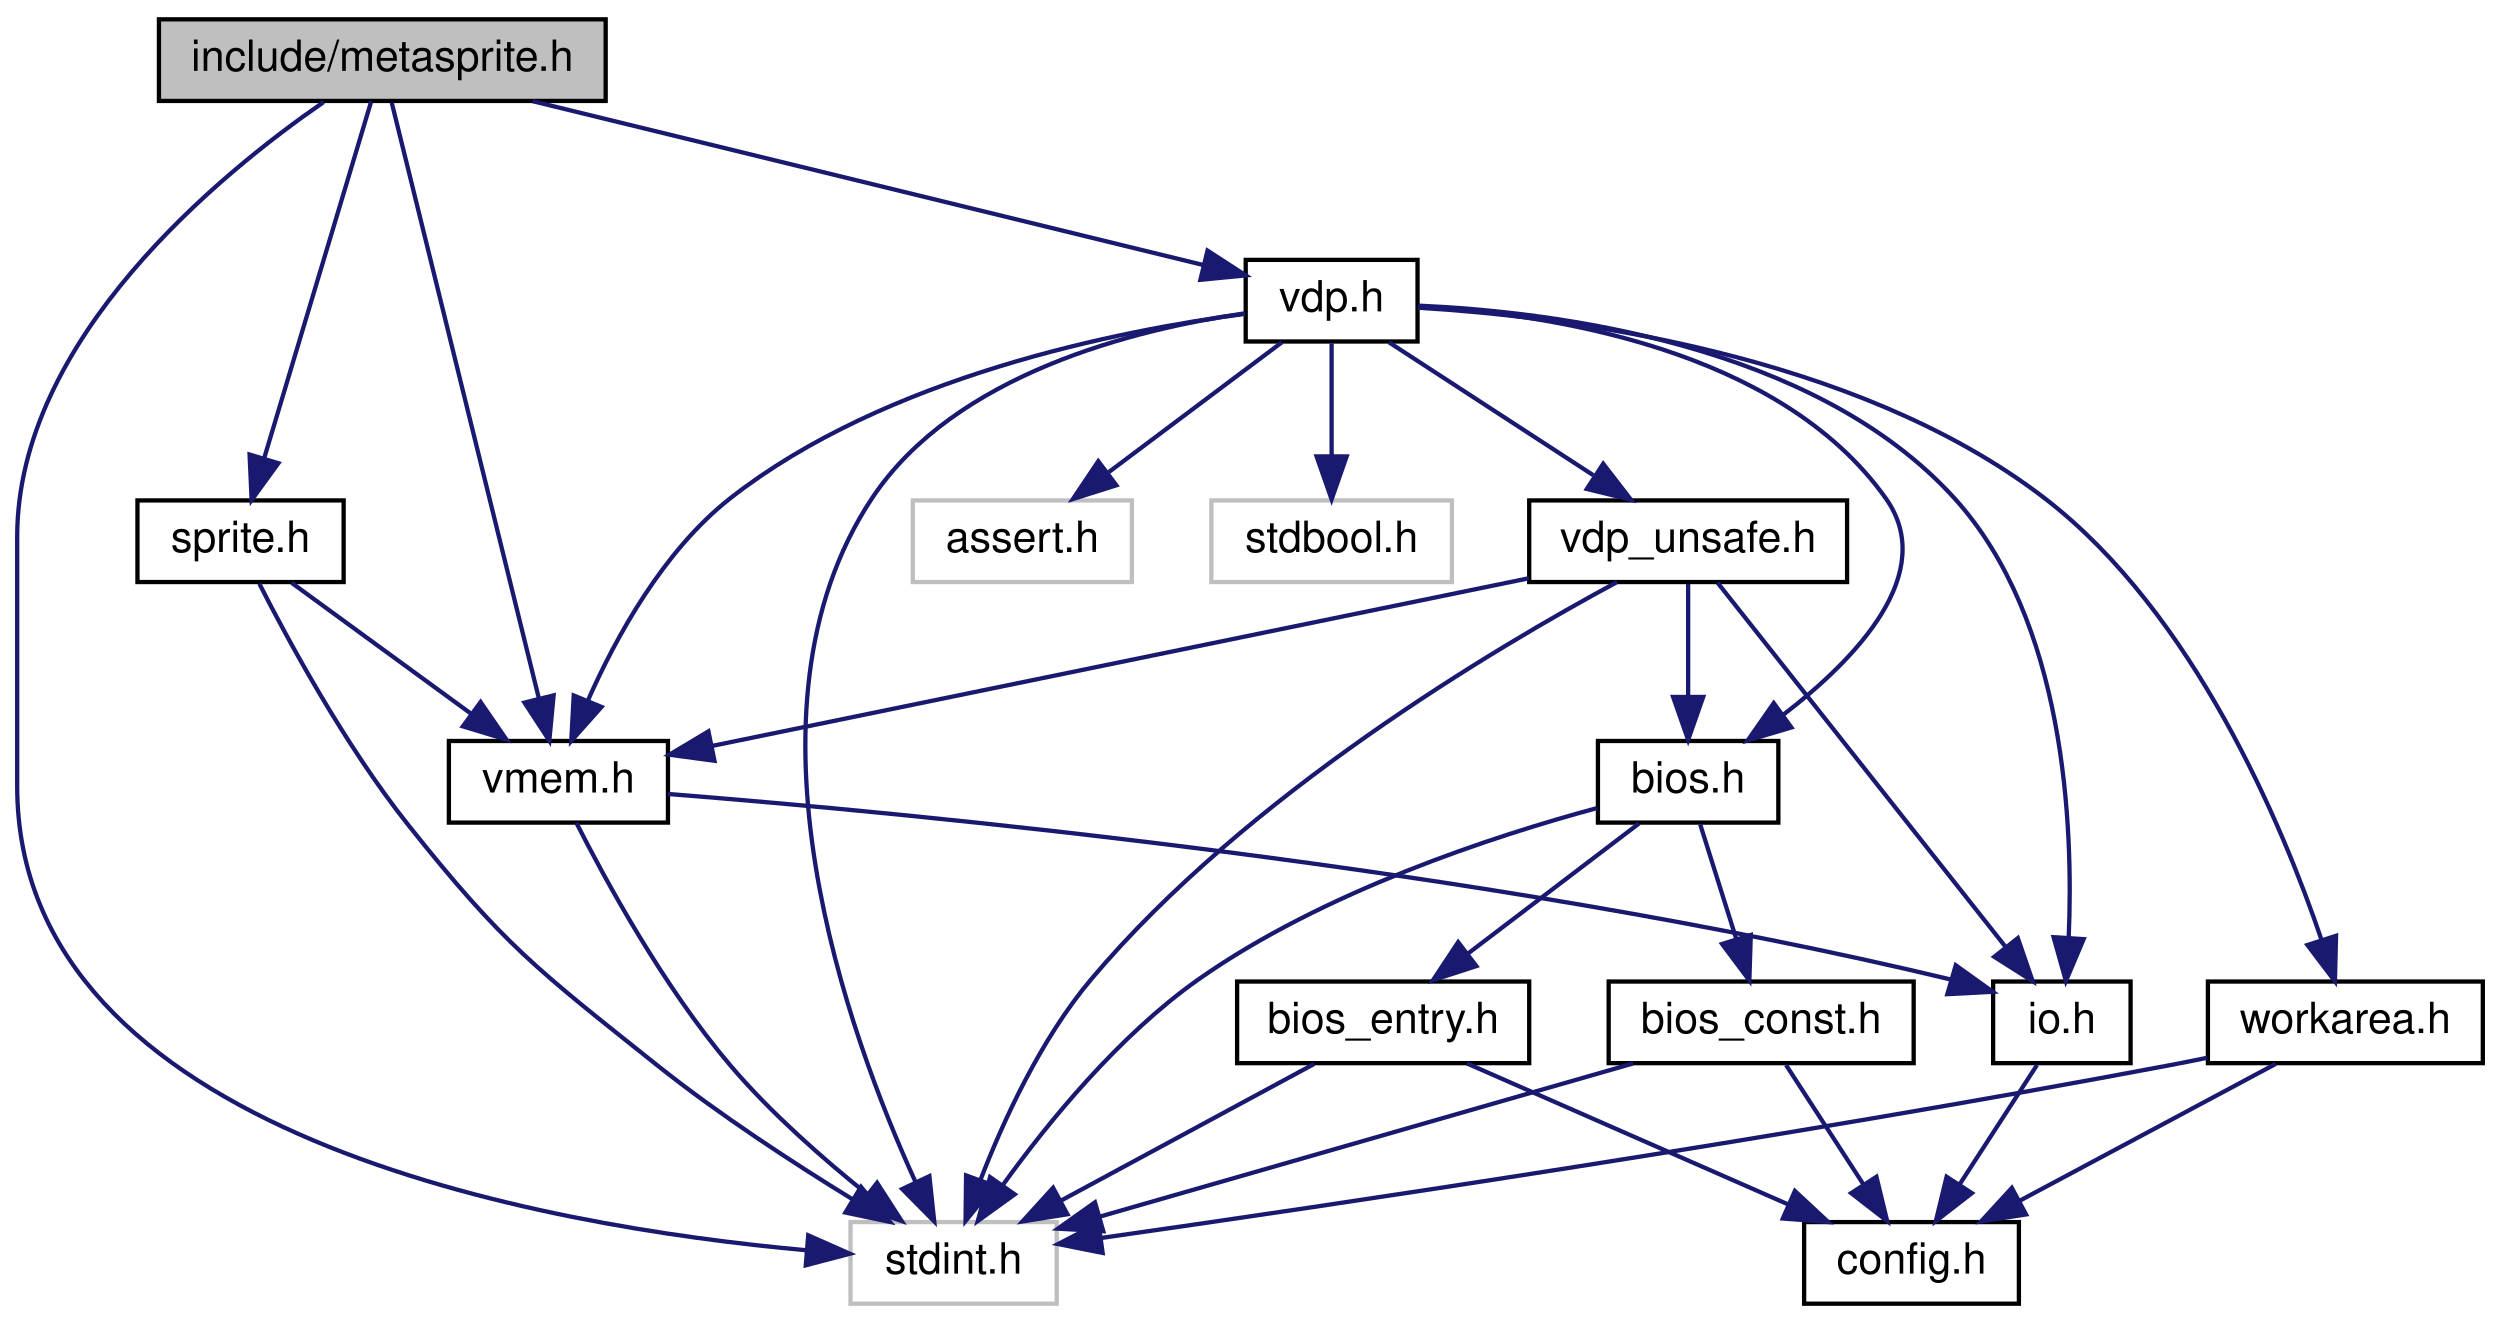
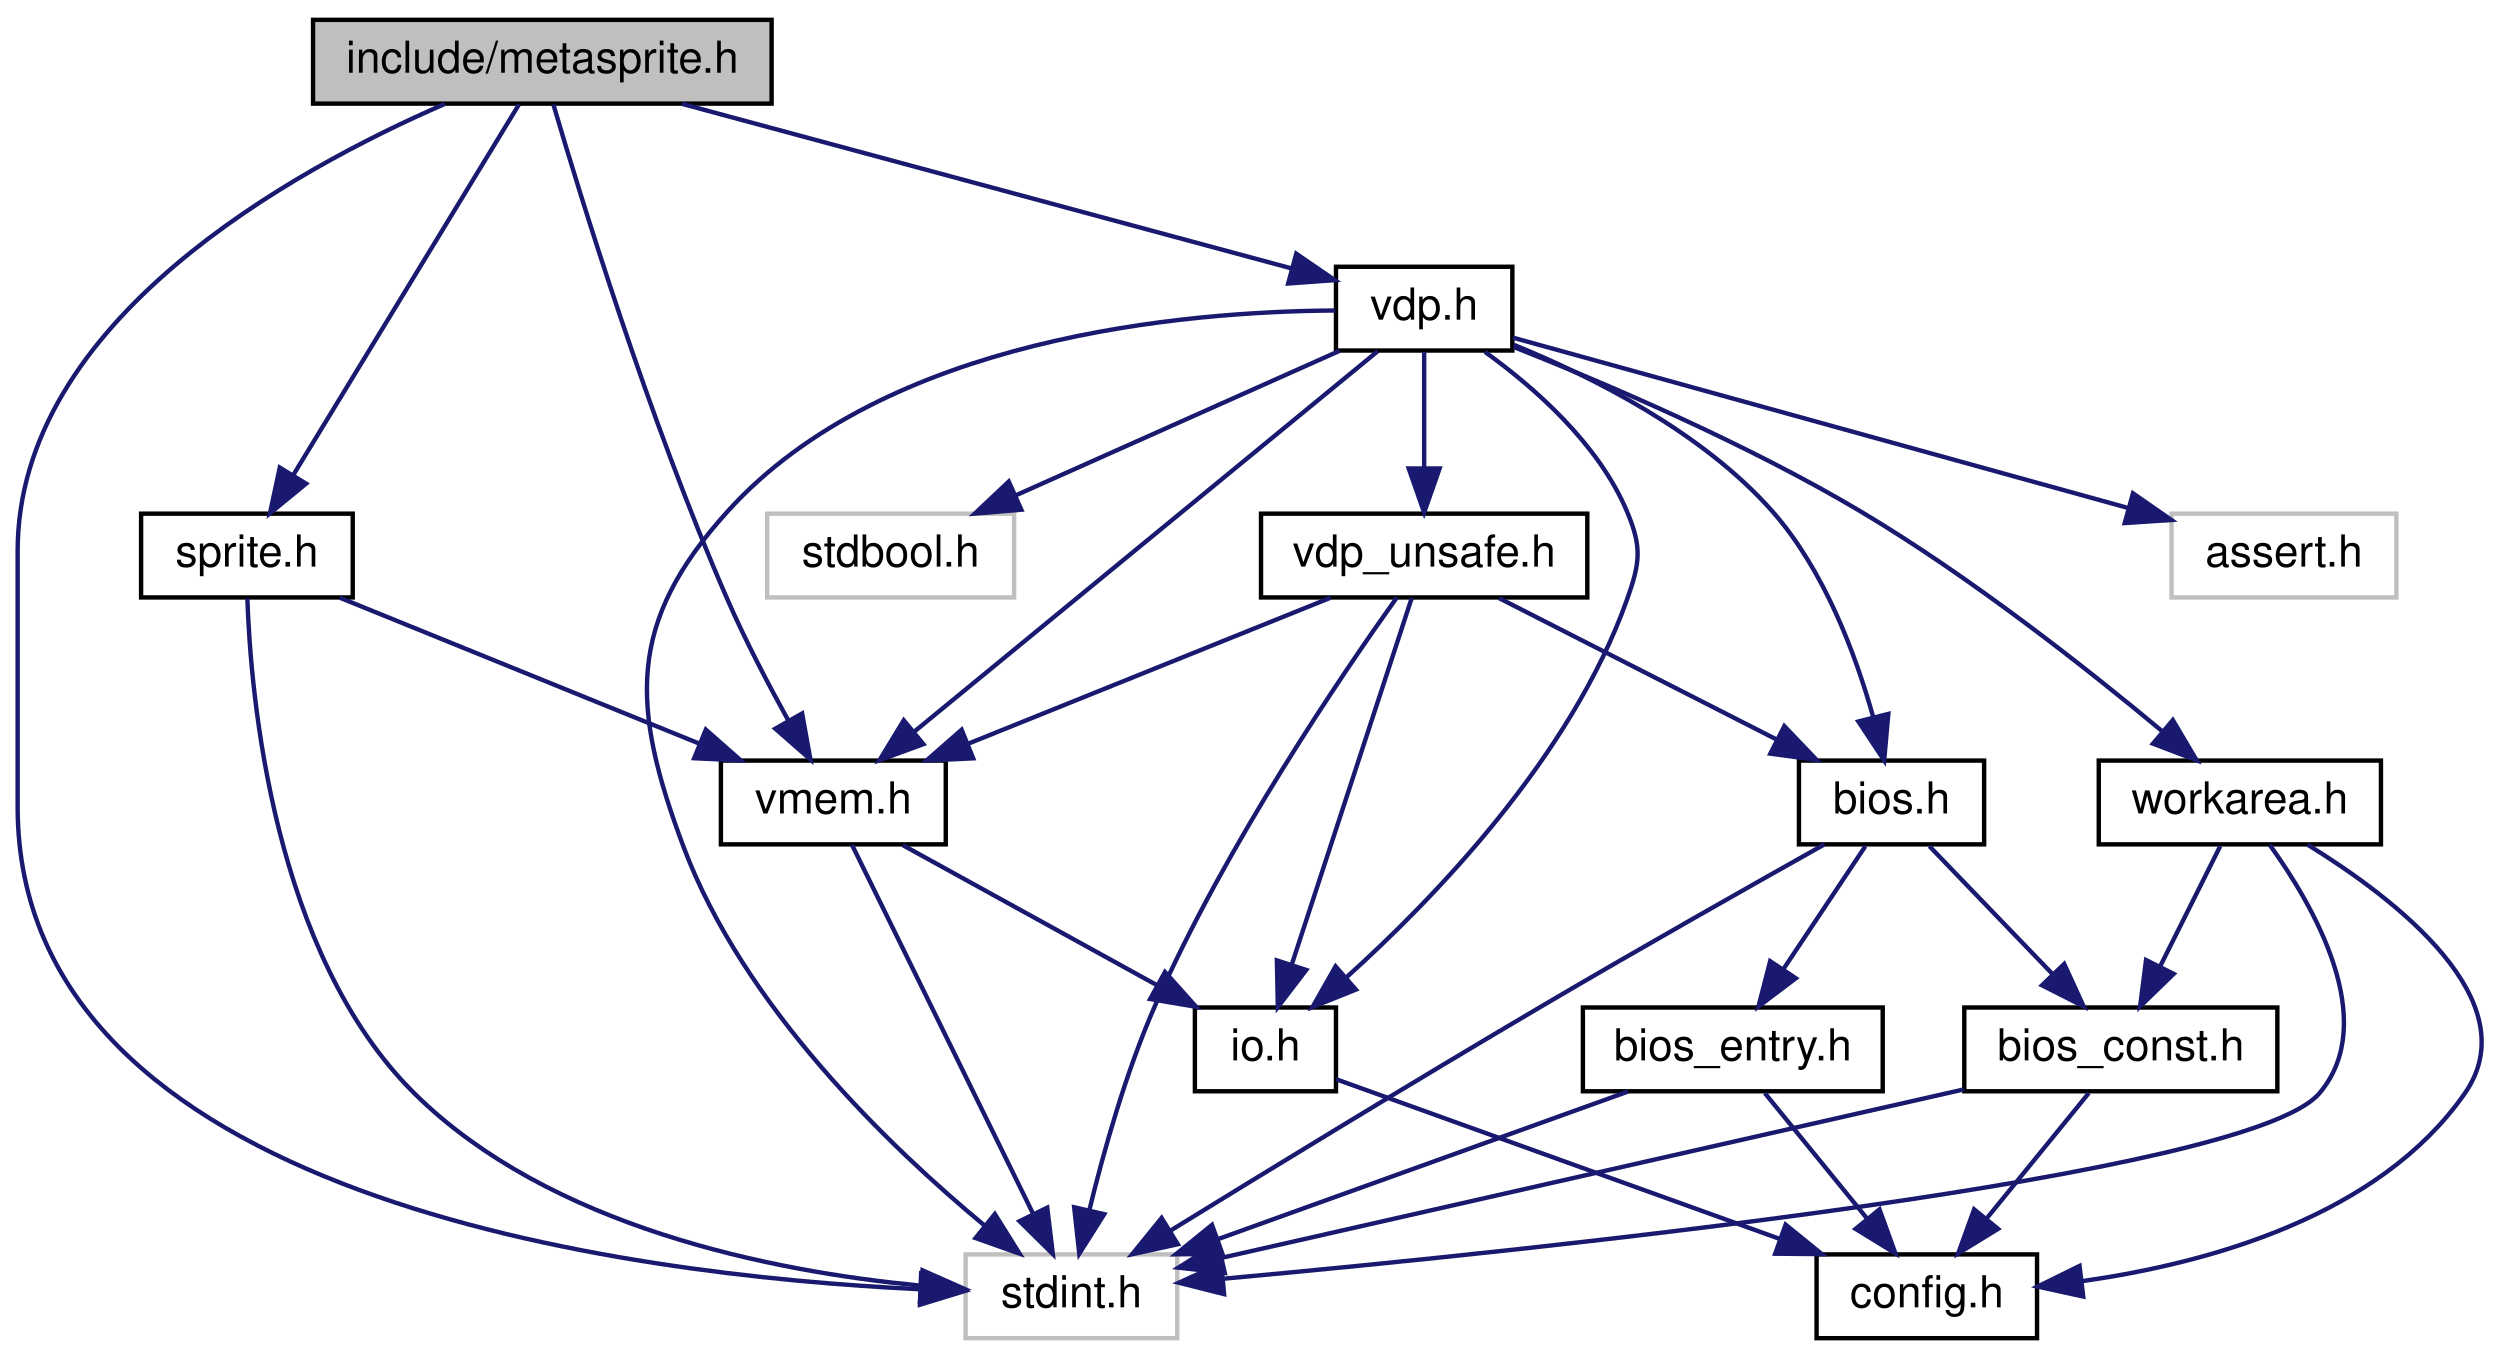
- <svg xmlns="http://www.w3.org/2000/svg" xmlns:xlink="http://www.w3.org/1999/xlink" width="582pt" height="308pt" viewBox="0.00 0.00 582.00 308.00">
+ <svg xmlns="http://www.w3.org/2000/svg" xmlns:xlink="http://www.w3.org/1999/xlink" width="567pt" height="308pt" viewBox="0.00 0.00 567.00 308.00">
  <g id="graph0" class="graph" transform="scale(1 1) rotate(0) translate(4 304)">
    <g id="node1" class="node">
      <g id="a_node1">
        <a xlink:title="Meta-sprite ; an aggregate of sprites.">
-           <polygon fill="#bfbfbf" stroke="black" points="33,-280.5 33,-299.5 137,-299.5 137,-280.5 33,-280.5" />
-           <text text-anchor="middle" x="85" y="-287.5" font-family="Helvetica,sans-Serif" font-size="10.00">include/metasprite.h</text>
+           <polygon fill="#bfbfbf" stroke="black" points="67,-280.5 67,-299.5 171,-299.5 171,-280.5 67,-280.5" />
+           <text text-anchor="middle" x="119" y="-287.5" font-family="Helvetica,sans-Serif" font-size="10.00">include/metasprite.h</text>
        </a>
      </g>
    </g>
    <g id="node2" class="node">
      <g id="a_node2">
        <a xlink:title=" ">
-           <polygon fill="none" stroke="#bfbfbf" points="194,-0.5 194,-19.5 242,-19.5 242,-0.5 194,-0.5" />
-           <text text-anchor="middle" x="218" y="-7.5" font-family="Helvetica,sans-Serif" font-size="10.00">stdint.h</text>
+           <polygon fill="none" stroke="#bfbfbf" points="215,-0.5 215,-19.5 263,-19.5 263,-0.5 215,-0.5" />
+           <text text-anchor="middle" x="239" y="-7.5" font-family="Helvetica,sans-Serif" font-size="10.00">stdint.h</text>
        </a>
      </g>
    </g>
    <g id="edge1" class="edge">
-       <path fill="none" stroke="midnightblue" d="M71.34,-280.24C47.32,-263.64 0,-225.1 0,-179 0,-179 0,-179 0,-121 0,-39.65 122.5,-18.45 183.84,-12.93" />
-       <polygon fill="midnightblue" stroke="midnightblue" points="184.15,-16.42 193.84,-12.13 183.59,-9.44 184.15,-16.42" />
+       <path fill="none" stroke="midnightblue" d="M96.9,-280.44C62.48,-265.5 0,-231.19 0,-179 0,-179 0,-179 0,-121 0,-32.08 138.19,-14.79 204.41,-11.61" />
+       <polygon fill="midnightblue" stroke="midnightblue" points="204.91,-15.09 214.77,-11.19 204.64,-8.09 204.91,-15.09" />
    </g>
    <g id="node3" class="node">
      <g id="a_node3">
        <a xlink:href="vdp_8h.html" target="_top" xlink:title="Data types and functions for VDP (Video Display Proccessor) access.">
-           <polygon fill="none" stroke="black" points="286,-224.5 286,-243.5 326,-243.5 326,-224.5 286,-224.5" />
-           <text text-anchor="middle" x="306" y="-231.5" font-family="Helvetica,sans-Serif" font-size="10.00">vdp.h</text>
+           <polygon fill="none" stroke="black" points="299,-224.5 299,-243.5 339,-243.5 339,-224.5 299,-224.5" />
+           <text text-anchor="middle" x="319" y="-231.5" font-family="Helvetica,sans-Serif" font-size="10.00">vdp.h</text>
        </a>
      </g>
    </g>
    <g id="edge2" class="edge">
-       <path fill="none" stroke="midnightblue" d="M120.02,-280.44C163.12,-269.91 235.59,-252.21 276.17,-242.29" />
-       <polygon fill="midnightblue" stroke="midnightblue" points="277.11,-245.66 286,-239.89 275.45,-238.86 277.11,-245.66" />
+       <path fill="none" stroke="midnightblue" d="M150.69,-280.44C188.65,-270.2 251.75,-253.16 288.96,-243.11" />
+       <polygon fill="midnightblue" stroke="midnightblue" points="289.99,-246.46 298.73,-240.47 288.16,-239.7 289.99,-246.46" />
    </g>
    <g id="node8" class="node">
      <g id="a_node8">
        <a xlink:href="vmem_8h.html" target="_top" xlink:title="Data types and functions for VRAM access.">
-           <polygon fill="none" stroke="black" points="100.5,-112.5 100.5,-131.5 151.5,-131.5 151.5,-112.5 100.5,-112.5" />
-           <text text-anchor="middle" x="126" y="-119.5" font-family="Helvetica,sans-Serif" font-size="10.00">vmem.h</text>
-         </a>
-       </g>
-     </g>
-     <g id="edge27" class="edge">
-       <path fill="none" stroke="midnightblue" d="M87.2,-280.08C93.66,-253.95 112.61,-177.21 121.41,-141.58" />
-       <polygon fill="midnightblue" stroke="midnightblue" points="124.88,-142.12 123.88,-131.57 118.09,-140.44 124.88,-142.12" />
+           <polygon fill="none" stroke="black" points="159.5,-112.5 159.5,-131.5 210.5,-131.5 210.5,-112.5 159.5,-112.5" />
+           <text text-anchor="middle" x="185" y="-119.5" font-family="Helvetica,sans-Serif" font-size="10.00">vmem.h</text>
+         </a>
+       </g>
+     </g>
+     <g id="edge28" class="edge">
+       <path fill="none" stroke="midnightblue" d="M121.5,-280.32C127.42,-260.19 143.1,-208.95 161,-168 165.03,-158.77 170.22,-148.86 174.74,-140.69" />
+       <polygon fill="midnightblue" stroke="midnightblue" points="177.92,-142.19 179.8,-131.76 171.83,-138.74 177.92,-142.19" />
    </g>
    <g id="node14" class="node">
      <g id="a_node14">
        <a xlink:href="sprite_8h.html" target="_top" xlink:title="Sprites.">
          <polygon fill="none" stroke="black" points="28,-168.5 28,-187.5 76,-187.5 76,-168.5 28,-168.5" />
          <text text-anchor="middle" x="52" y="-175.5" font-family="Helvetica,sans-Serif" font-size="10.00">sprite.h</text>
        </a>
      </g>
    </g>
-     <g id="edge28" class="edge">
-       <path fill="none" stroke="midnightblue" d="M82.41,-280.37C77.06,-262.54 64.69,-221.3 57.48,-197.27" />
-       <polygon fill="midnightblue" stroke="midnightblue" points="60.8,-196.16 54.58,-187.59 54.1,-198.18 60.8,-196.16" />
+     <g id="edge29" class="edge">
+       <path fill="none" stroke="midnightblue" d="M113.74,-280.37C102.73,-262.3 77.08,-220.18 62.54,-196.31" />
+       <polygon fill="midnightblue" stroke="midnightblue" points="65.42,-194.31 57.23,-187.59 59.45,-197.95 65.42,-194.31" />
    </g>
    <g id="edge5" class="edge">
-       <path fill="none" stroke="midnightblue" d="M285.63,-231.03C260.37,-227.38 218.29,-217.04 199,-188 165.99,-138.31 193.56,-62.92 209.13,-28.84" />
-       <polygon fill="midnightblue" stroke="midnightblue" points="212.36,-30.2 213.49,-19.66 206.03,-27.19 212.36,-30.2" />
+       <path fill="none" stroke="midnightblue" d="M298.82,-233.58C264.95,-233.37 196.86,-227.67 161,-188 138.15,-162.73 139.05,-143.9 151,-112 164.61,-75.66 197.86,-43.79 219.37,-25.99" />
+       <polygon fill="midnightblue" stroke="midnightblue" points="221.63,-28.66 227.24,-19.67 217.25,-23.21 221.63,-28.66" />
    </g>
    <g id="node4" class="node">
      <g id="a_node4">
        <a xlink:title=" ">
-           <polygon fill="none" stroke="#bfbfbf" points="208.5,-168.5 208.5,-187.5 259.5,-187.5 259.5,-168.5 208.5,-168.5" />
-           <text text-anchor="middle" x="234" y="-175.5" font-family="Helvetica,sans-Serif" font-size="10.00">assert.h</text>
+           <polygon fill="none" stroke="#bfbfbf" points="488.5,-168.5 488.5,-187.5 539.5,-187.5 539.5,-168.5 488.5,-168.5" />
+           <text text-anchor="middle" x="514" y="-175.5" font-family="Helvetica,sans-Serif" font-size="10.00">assert.h</text>
        </a>
      </g>
    </g>
    <g id="edge3" class="edge">
-       <path fill="none" stroke="midnightblue" d="M294.43,-224.32C283.58,-216.18 267.12,-203.84 254.12,-194.09" />
-       <polygon fill="midnightblue" stroke="midnightblue" points="255.88,-191.03 245.78,-187.83 251.68,-196.63 255.88,-191.03" />
+       <path fill="none" stroke="midnightblue" d="M339.13,-227.42C372.06,-218.31 437.82,-200.09 478.65,-188.79" />
+       <polygon fill="midnightblue" stroke="midnightblue" points="479.76,-192.11 488.46,-186.07 477.89,-185.37 479.76,-192.11" />
    </g>
    <g id="node5" class="node">
      <g id="a_node5">
        <a xlink:title=" ">
-           <polygon fill="none" stroke="#bfbfbf" points="278,-168.5 278,-187.5 334,-187.5 334,-168.5 278,-168.5" />
-           <text text-anchor="middle" x="306" y="-175.5" font-family="Helvetica,sans-Serif" font-size="10.00">stdbool.h</text>
+           <polygon fill="none" stroke="#bfbfbf" points="170,-168.5 170,-187.5 226,-187.5 226,-168.5 170,-168.5" />
+           <text text-anchor="middle" x="198" y="-175.5" font-family="Helvetica,sans-Serif" font-size="10.00">stdbool.h</text>
        </a>
      </g>
    </g>
    <g id="edge4" class="edge">
-       <path fill="none" stroke="midnightblue" d="M306,-224.08C306,-217.01 306,-206.86 306,-197.99" />
-       <polygon fill="midnightblue" stroke="midnightblue" points="309.5,-197.75 306,-187.75 302.5,-197.75 309.5,-197.75" />
+       <path fill="none" stroke="midnightblue" d="M299.83,-224.44C280.09,-215.64 249.11,-201.81 226.51,-191.72" />
+       <polygon fill="midnightblue" stroke="midnightblue" points="227.64,-188.4 217.08,-187.52 224.79,-194.79 227.64,-188.4" />
    </g>
    <g id="node6" class="node">
      <g id="a_node6">
        <a xlink:href="io_8h.html" target="_top" xlink:title="Definition of I/O ports.">
-           <polygon fill="none" stroke="black" points="460,-56.5 460,-75.5 492,-75.5 492,-56.5 460,-56.5" />
-           <text text-anchor="middle" x="476" y="-63.5" font-family="Helvetica,sans-Serif" font-size="10.00">io.h</text>
+           <polygon fill="none" stroke="black" points="267,-56.5 267,-75.5 299,-75.5 299,-56.5 267,-56.5" />
+           <text text-anchor="middle" x="283" y="-63.5" font-family="Helvetica,sans-Serif" font-size="10.00">io.h</text>
        </a>
      </g>
    </g>
    <g id="edge6" class="edge">
-       <path fill="none" stroke="midnightblue" d="M326.22,-232.85C357.76,-231.45 418.41,-223.92 451,-188 476.74,-159.63 478.73,-111.96 477.59,-85.72" />
-       <polygon fill="midnightblue" stroke="midnightblue" points="481.07,-85.37 476.94,-75.62 474.08,-85.82 481.07,-85.37" />
+       <path fill="none" stroke="midnightblue" d="M332.79,-224.19C343.83,-216.24 358.5,-203.45 365,-188 368.45,-179.81 367.97,-176.38 365,-168 352.39,-132.45 321.34,-100.31 301.27,-82.25" />
+       <polygon fill="midnightblue" stroke="midnightblue" points="303.51,-79.56 293.68,-75.61 298.91,-84.83 303.51,-79.56" />
    </g>
    <g id="edge8" class="edge">
-       <path fill="none" stroke="midnightblue" d="M285.87,-230.95C256.68,-227.09 202.16,-216.36 166,-188 150.39,-175.76 139.36,-155.62 132.89,-140.99" />
-       <polygon fill="midnightblue" stroke="midnightblue" points="136.03,-139.42 128.99,-131.51 129.56,-142.09 136.03,-139.42" />
+       <path fill="none" stroke="midnightblue" d="M308.49,-224.37C285.78,-205.73 231.94,-161.53 203.44,-138.13" />
+       <polygon fill="midnightblue" stroke="midnightblue" points="205.42,-135.23 195.47,-131.59 200.97,-140.64 205.42,-135.23" />
    </g>
    <g id="node9" class="node">
      <g id="a_node9">
        <a xlink:href="vdp__unsafe_8h.html" target="_top" xlink:title="Unsafe primitive functions for VDP (Video Display Proccessor) access.">
-           <polygon fill="none" stroke="black" points="352,-168.5 352,-187.5 426,-187.5 426,-168.5 352,-168.5" />
-           <text text-anchor="middle" x="389" y="-175.5" font-family="Helvetica,sans-Serif" font-size="10.00">vdp_unsafe.h</text>
+           <polygon fill="none" stroke="black" points="282,-168.5 282,-187.5 356,-187.5 356,-168.5 282,-168.5" />
+           <text text-anchor="middle" x="319" y="-175.5" font-family="Helvetica,sans-Serif" font-size="10.00">vdp_unsafe.h</text>
        </a>
      </g>
    </g>
    <g id="edge11" class="edge">
-       <path fill="none" stroke="midnightblue" d="M319.34,-224.32C332.16,-215.98 351.78,-203.21 366.94,-193.35" />
-       <polygon fill="midnightblue" stroke="midnightblue" points="369.22,-196.04 375.7,-187.65 365.41,-190.17 369.22,-196.04" />
+       <path fill="none" stroke="midnightblue" d="M319,-224.08C319,-217.01 319,-206.86 319,-197.99" />
+       <polygon fill="midnightblue" stroke="midnightblue" points="322.5,-197.75 319,-187.75 315.5,-197.75 322.5,-197.75" />
    </g>
    <g id="node10" class="node">
      <g id="a_node10">
        <a xlink:href="bios_8h.html" target="_top" xlink:title="C language I/F for MSX BIOS routines.">
-           <polygon fill="none" stroke="black" points="368,-112.5 368,-131.5 410,-131.5 410,-112.5 368,-112.5" />
-           <text text-anchor="middle" x="389" y="-119.5" font-family="Helvetica,sans-Serif" font-size="10.00">bios.h</text>
+           <polygon fill="none" stroke="black" points="404,-112.5 404,-131.5 446,-131.5 446,-112.5 404,-112.5" />
+           <text text-anchor="middle" x="425" y="-119.5" font-family="Helvetica,sans-Serif" font-size="10.00">bios.h</text>
        </a>
      </g>
    </g>
    <g id="edge23" class="edge">
-       <path fill="none" stroke="midnightblue" d="M326.33,-232.69C355.95,-231 410.14,-223 435,-188 447.31,-170.66 428.22,-150.69 411.02,-137.51" />
-       <polygon fill="midnightblue" stroke="midnightblue" points="413.03,-134.65 402.87,-131.63 408.93,-140.32 413.03,-134.65" />
+       <path fill="none" stroke="midnightblue" d="M339.31,-225.8C356.92,-218.64 382.02,-206.1 398,-188 409.74,-174.7 416.85,-155.58 420.8,-141.52" />
+       <polygon fill="midnightblue" stroke="midnightblue" points="424.27,-142.09 423.33,-131.53 417.48,-140.37 424.27,-142.09" />
    </g>
    <g id="node13" class="node">
      <g id="a_node13">
        <a xlink:href="workarea_8h.html" target="_top" xlink:title="Definitions of MSX SYSTEM Workarea.">
-           <polygon fill="none" stroke="black" points="510,-56.5 510,-75.5 574,-75.5 574,-56.5 510,-56.5" />
-           <text text-anchor="middle" x="542" y="-63.5" font-family="Helvetica,sans-Serif" font-size="10.00">workarea.h</text>
+           <polygon fill="none" stroke="black" points="472,-112.5 472,-131.5 536,-131.5 536,-112.5 472,-112.5" />
+           <text text-anchor="middle" x="504" y="-119.5" font-family="Helvetica,sans-Serif" font-size="10.00">workarea.h</text>
        </a>
      </g>
    </g>
    <g id="edge24" class="edge">
-       <path fill="none" stroke="midnightblue" d="M326.03,-232.37C359.56,-230.36 427.74,-222.04 472,-188 506.83,-161.22 527.41,-111.79 536.47,-85.15" />
-       <polygon fill="midnightblue" stroke="midnightblue" points="539.83,-86.15 539.57,-75.56 533.17,-84 539.83,-86.15" />
+       <path fill="none" stroke="midnightblue" d="M339.37,-225.28C359.86,-217.17 392.04,-203.45 418,-188 443.06,-173.08 469.48,-152.24 486.32,-138.21" />
+       <polygon fill="midnightblue" stroke="midnightblue" points="488.8,-140.69 494.19,-131.57 484.29,-135.34 488.8,-140.69" />
    </g>
    <g id="node7" class="node">
      <g id="a_node7">
        <a xlink:href="config_8h.html" target="_top" xlink:title="Hack for C Compiler portability.">
-           <polygon fill="none" stroke="black" points="416,-0.5 416,-19.5 466,-19.5 466,-0.5 416,-0.5" />
-           <text text-anchor="middle" x="441" y="-7.5" font-family="Helvetica,sans-Serif" font-size="10.00">config.h</text>
+           <polygon fill="none" stroke="black" points="408,-0.5 408,-19.5 458,-19.5 458,-0.5 408,-0.5" />
+           <text text-anchor="middle" x="433" y="-7.5" font-family="Helvetica,sans-Serif" font-size="10.00">config.h</text>
        </a>
      </g>
    </g>
    <g id="edge7" class="edge">
-       <path fill="none" stroke="midnightblue" d="M470.22,-56.08C465.33,-48.53 458.17,-37.49 452.17,-28.23" />
-       <polygon fill="midnightblue" stroke="midnightblue" points="455.05,-26.24 446.67,-19.75 449.17,-30.05 455.05,-26.24" />
+       <path fill="none" stroke="midnightblue" d="M299.05,-59.22C322.92,-50.63 368.31,-34.29 399.59,-23.03" />
+       <polygon fill="midnightblue" stroke="midnightblue" points="400.98,-26.25 409.2,-19.57 398.61,-19.66 400.98,-26.25" />
    </g>
    <g id="edge9" class="edge">
-       <path fill="none" stroke="midnightblue" d="M130.18,-112.45C136.75,-99.48 150.38,-74.37 166,-56 175.42,-44.91 187.66,-34.18 197.9,-25.98" />
-       <polygon fill="midnightblue" stroke="midnightblue" points="200.18,-28.64 205.92,-19.74 195.88,-23.12 200.18,-28.64" />
+       <path fill="none" stroke="midnightblue" d="M189.24,-112.37C198.07,-94.38 218.6,-52.55 230.35,-28.63" />
+       <polygon fill="midnightblue" stroke="midnightblue" points="233.52,-30.11 234.78,-19.59 227.23,-27.03 233.52,-30.11" />
    </g>
    <g id="edge10" class="edge">
-       <path fill="none" stroke="midnightblue" d="M151.52,-119.16C206.64,-114.81 340.66,-102.25 450,-76 450.1,-75.98 450.2,-75.95 450.31,-75.93" />
-       <polygon fill="midnightblue" stroke="midnightblue" points="451.3,-79.28 459.92,-73.11 449.34,-72.56 451.3,-79.28" />
+       <path fill="none" stroke="midnightblue" d="M200.75,-112.32C216.32,-103.74 240.38,-90.49 258.46,-80.52" />
+       <polygon fill="midnightblue" stroke="midnightblue" points="260.22,-83.55 267.29,-75.65 256.85,-77.42 260.22,-83.55" />
    </g>
    <g id="edge12" class="edge">
-       <path fill="none" stroke="midnightblue" d="M372.43,-168.49C344.16,-153.26 286.13,-118.89 250,-76 238.25,-62.05 229.54,-43.04 224.2,-29.19" />
-       <polygon fill="midnightblue" stroke="midnightblue" points="227.48,-27.97 220.78,-19.76 220.9,-30.36 227.48,-27.97" />
+       <path fill="none" stroke="midnightblue" d="M312.81,-168.5C300.77,-151.63 273.98,-112.39 258,-76 251.35,-60.86 246.27,-42.74 243.05,-29.48" />
+       <polygon fill="midnightblue" stroke="midnightblue" points="246.44,-28.62 240.78,-19.66 239.62,-30.19 246.44,-28.62" />
    </g>
    <g id="edge13" class="edge">
-       <path fill="none" stroke="midnightblue" d="M395.83,-168.37C410.25,-150.14 444.03,-107.43 462.81,-83.68" />
-       <polygon fill="midnightblue" stroke="midnightblue" points="465.75,-85.61 469.2,-75.59 460.26,-81.26 465.75,-85.61" />
+       <path fill="none" stroke="midnightblue" d="M316.18,-168.37C310.34,-150.54 296.84,-109.3 288.98,-85.27" />
+       <polygon fill="midnightblue" stroke="midnightblue" points="292.25,-84.01 285.81,-75.59 285.6,-86.18 292.25,-84.01" />
    </g>
    <g id="edge14" class="edge">
-       <path fill="none" stroke="midnightblue" d="M351.88,-169.38C301.38,-159.01 211.64,-140.58 161.83,-130.36" />
-       <polygon fill="midnightblue" stroke="midnightblue" points="162.33,-126.89 151.83,-128.3 160.92,-133.74 162.33,-126.89" />
+       <path fill="none" stroke="midnightblue" d="M297.77,-168.44C275.62,-159.52 240.68,-145.44 215.56,-135.32" />
+       <polygon fill="midnightblue" stroke="midnightblue" points="216.72,-132.01 206.13,-131.52 214.1,-138.5 216.72,-132.01" />
    </g>
    <g id="edge15" class="edge">
-       <path fill="none" stroke="midnightblue" d="M389,-168.08C389,-161.01 389,-150.86 389,-141.99" />
-       <polygon fill="midnightblue" stroke="midnightblue" points="392.5,-141.75 389,-131.75 385.5,-141.75 392.5,-141.75" />
+       <path fill="none" stroke="midnightblue" d="M336.03,-168.32C353.03,-159.66 379.38,-146.24 398.99,-136.25" />
+       <polygon fill="midnightblue" stroke="midnightblue" points="400.69,-139.31 408.01,-131.65 397.51,-133.08 400.69,-139.31" />
    </g>
    <g id="edge16" class="edge">
-       <path fill="none" stroke="midnightblue" d="M367.78,-115.88C343.72,-109.37 304.06,-96.46 275,-76 256.48,-62.96 239.98,-42.7 229.56,-28.27" />
-       <polygon fill="midnightblue" stroke="midnightblue" points="232.22,-25.96 223.63,-19.76 226.48,-29.97 232.22,-25.96" />
+       <path fill="none" stroke="midnightblue" d="M409.78,-112.5C393.82,-103.54 368.04,-88.97 346,-76 316.63,-58.72 283.1,-38.22 261.52,-24.93" />
+       <polygon fill="midnightblue" stroke="midnightblue" points="263.12,-21.81 252.78,-19.54 259.45,-27.77 263.12,-21.81" />
    </g>
    <g id="node11" class="node">
      <g id="a_node11">
        <a xlink:href="bios__const_8h.html" target="_top" xlink:title="Constant variables in the MSX BIOS ROM.">
-           <polygon fill="none" stroke="black" points="370.5,-56.5 370.5,-75.5 441.5,-75.5 441.5,-56.5 370.5,-56.5" />
-           <text text-anchor="middle" x="406" y="-63.5" font-family="Helvetica,sans-Serif" font-size="10.00">bios_const.h</text>
+           <polygon fill="none" stroke="black" points="441.5,-56.5 441.5,-75.5 512.5,-75.5 512.5,-56.5 441.5,-56.5" />
+           <text text-anchor="middle" x="477" y="-63.5" font-family="Helvetica,sans-Serif" font-size="10.00">bios_const.h</text>
        </a>
      </g>
    </g>
    <g id="edge17" class="edge">
-       <path fill="none" stroke="midnightblue" d="M391.81,-112.08C394.08,-104.85 397.37,-94.41 400.21,-85.4" />
-       <polygon fill="midnightblue" stroke="midnightblue" points="403.58,-86.34 403.25,-75.75 396.9,-84.24 403.58,-86.34" />
+       <path fill="none" stroke="midnightblue" d="M433.59,-112.08C441.16,-104.22 452.38,-92.57 461.51,-83.08" />
+       <polygon fill="midnightblue" stroke="midnightblue" points="464.16,-85.38 468.57,-75.75 459.12,-80.53 464.16,-85.38" />
    </g>
    <g id="node12" class="node">
      <g id="a_node12">
        <a xlink:href="bios__entry_8h.html" target="_top" xlink:title="Assembler entry points for MSX BIOS functions.">
-           <polygon fill="none" stroke="black" points="284,-56.5 284,-75.5 352,-75.5 352,-56.5 284,-56.5" />
-           <text text-anchor="middle" x="318" y="-63.5" font-family="Helvetica,sans-Serif" font-size="10.00">bios_entry.h</text>
+           <polygon fill="none" stroke="black" points="355,-56.5 355,-75.5 423,-75.5 423,-56.5 355,-56.5" />
+           <text text-anchor="middle" x="389" y="-63.5" font-family="Helvetica,sans-Serif" font-size="10.00">bios_entry.h</text>
        </a>
      </g>
    </g>
    <g id="edge20" class="edge">
-       <path fill="none" stroke="midnightblue" d="M377.59,-112.32C366.89,-104.18 350.66,-91.84 337.84,-82.09" />
-       <polygon fill="midnightblue" stroke="midnightblue" points="339.69,-79.1 329.61,-75.83 335.46,-84.67 339.69,-79.1" />
+       <path fill="none" stroke="midnightblue" d="M419.06,-112.08C414.02,-104.53 406.66,-93.49 400.49,-84.23" />
+       <polygon fill="midnightblue" stroke="midnightblue" points="403.29,-82.13 394.83,-75.75 397.47,-86.01 403.29,-82.13" />
    </g>
    <g id="edge18" class="edge">
-       <path fill="none" stroke="midnightblue" d="M376.21,-56.44C342.47,-46.75 287.6,-30.99 252.16,-20.81" />
-       <polygon fill="midnightblue" stroke="midnightblue" points="252.85,-17.37 242.27,-17.97 250.91,-24.1 252.85,-17.37" />
+       <path fill="none" stroke="midnightblue" d="M441.37,-56.92C395.89,-46.6 317.78,-28.87 273.07,-18.73" />
+       <polygon fill="midnightblue" stroke="midnightblue" points="273.78,-15.3 263.26,-16.5 272.23,-22.13 273.78,-15.3" />
    </g>
    <g id="edge19" class="edge">
-       <path fill="none" stroke="midnightblue" d="M411.78,-56.08C416.67,-48.53 423.83,-37.49 429.83,-28.23" />
-       <polygon fill="midnightblue" stroke="midnightblue" points="432.83,-30.05 435.33,-19.75 426.95,-26.24 432.83,-30.05" />
+       <path fill="none" stroke="midnightblue" d="M469.73,-56.08C463.46,-48.38 454.21,-37.03 446.57,-27.65" />
+       <polygon fill="midnightblue" stroke="midnightblue" points="449.16,-25.29 440.13,-19.75 443.73,-29.71 449.16,-25.29" />
    </g>
    <g id="edge21" class="edge">
-       <path fill="none" stroke="midnightblue" d="M301.93,-56.32C286.04,-47.74 261.49,-34.49 243.04,-24.52" />
-       <polygon fill="midnightblue" stroke="midnightblue" points="244.49,-21.33 234.03,-19.65 241.16,-27.49 244.49,-21.33" />
+       <path fill="none" stroke="midnightblue" d="M365.23,-56.44C340.11,-47.4 300.29,-33.06 272.1,-22.92" />
+       <polygon fill="midnightblue" stroke="midnightblue" points="273.25,-19.61 262.66,-19.52 270.88,-26.2 273.25,-19.61" />
    </g>
    <g id="edge22" class="edge">
-       <path fill="none" stroke="midnightblue" d="M337.49,-56.44C357.64,-47.6 389.32,-33.69 412.33,-23.59" />
-       <polygon fill="midnightblue" stroke="midnightblue" points="413.85,-26.74 421.6,-19.52 411.04,-20.33 413.85,-26.74" />
+       <path fill="none" stroke="midnightblue" d="M396.27,-56.08C402.54,-48.38 411.79,-37.03 419.43,-27.65" />
+       <polygon fill="midnightblue" stroke="midnightblue" points="422.27,-29.71 425.87,-19.75 416.84,-25.29 422.27,-29.71" />
    </g>
    <g id="edge25" class="edge">
-       <path fill="none" stroke="midnightblue" d="M509.81,-57.75C506.83,-57.13 503.86,-56.54 501,-56 411.64,-39.1 305.59,-23.39 252.25,-15.79" />
-       <polygon fill="midnightblue" stroke="midnightblue" points="252.7,-12.32 242.31,-14.38 251.72,-19.25 252.7,-12.32" />
+       <path fill="none" stroke="midnightblue" d="M510.79,-112.36C520.57,-98.8 535.99,-72.39 522,-56 506.03,-37.28 345.72,-20.62 273.71,-14.01" />
+       <polygon fill="midnightblue" stroke="midnightblue" points="273.62,-10.49 263.35,-13.08 272.99,-17.46 273.62,-10.49" />
    </g>
    <g id="edge26" class="edge">
-       <path fill="none" stroke="midnightblue" d="M525.77,-56.32C509.65,-47.7 484.7,-34.36 466.04,-24.39" />
-       <polygon fill="midnightblue" stroke="midnightblue" points="467.66,-21.28 457.19,-19.65 464.36,-27.46 467.66,-21.28" />
-     </g>
-     <g id="edge29" class="edge">
-       <path fill="none" stroke="midnightblue" d="M56.37,-168.12C62.97,-155.14 76.26,-130.54 91,-112 113.3,-83.95 120.98,-78.33 149,-56 163.36,-44.56 180.67,-33.28 194.36,-24.87" />
-       <polygon fill="midnightblue" stroke="midnightblue" points="196.43,-27.71 203.18,-19.54 192.81,-21.72 196.43,-27.71" />
+       <path fill="none" stroke="midnightblue" d="M519.38,-112.41C539.24,-100.19 569.6,-76.95 555,-56 535.57,-28.12 496.81,-17.47 468.17,-13.43" />
+       <polygon fill="midnightblue" stroke="midnightblue" points="468.48,-9.94 458.13,-12.21 467.64,-16.89 468.48,-9.94" />
+     </g>
+     <g id="edge27" class="edge">
+       <path fill="none" stroke="midnightblue" d="M499.54,-112.08C495.85,-104.69 490.48,-93.95 485.91,-84.81" />
+       <polygon fill="midnightblue" stroke="midnightblue" points="488.98,-83.13 481.38,-75.75 482.72,-86.26 488.98,-83.13" />
    </g>
    <g id="edge30" class="edge">
-       <path fill="none" stroke="midnightblue" d="M63.89,-168.32C75.15,-160.11 92.29,-147.6 105.71,-137.81" />
-       <polygon fill="midnightblue" stroke="midnightblue" points="107.88,-140.56 113.89,-131.83 103.75,-134.9 107.88,-140.56" />
+       <path fill="none" stroke="midnightblue" d="M52.1,-168.29C52.85,-146.24 57.91,-87.74 90,-56 120.68,-25.65 171.08,-15.65 204.64,-12.43" />
+       <polygon fill="midnightblue" stroke="midnightblue" points="205.22,-15.89 214.9,-11.6 204.66,-8.92 205.22,-15.89" />
+     </g>
+     <g id="edge31" class="edge">
+       <path fill="none" stroke="midnightblue" d="M73.07,-168.44C95.06,-159.52 129.73,-145.44 154.66,-135.32" />
+       <polygon fill="midnightblue" stroke="midnightblue" points="156.08,-138.52 164.02,-131.52 153.44,-132.04 156.08,-138.52" />
    </g>
  </g>
</svg>
